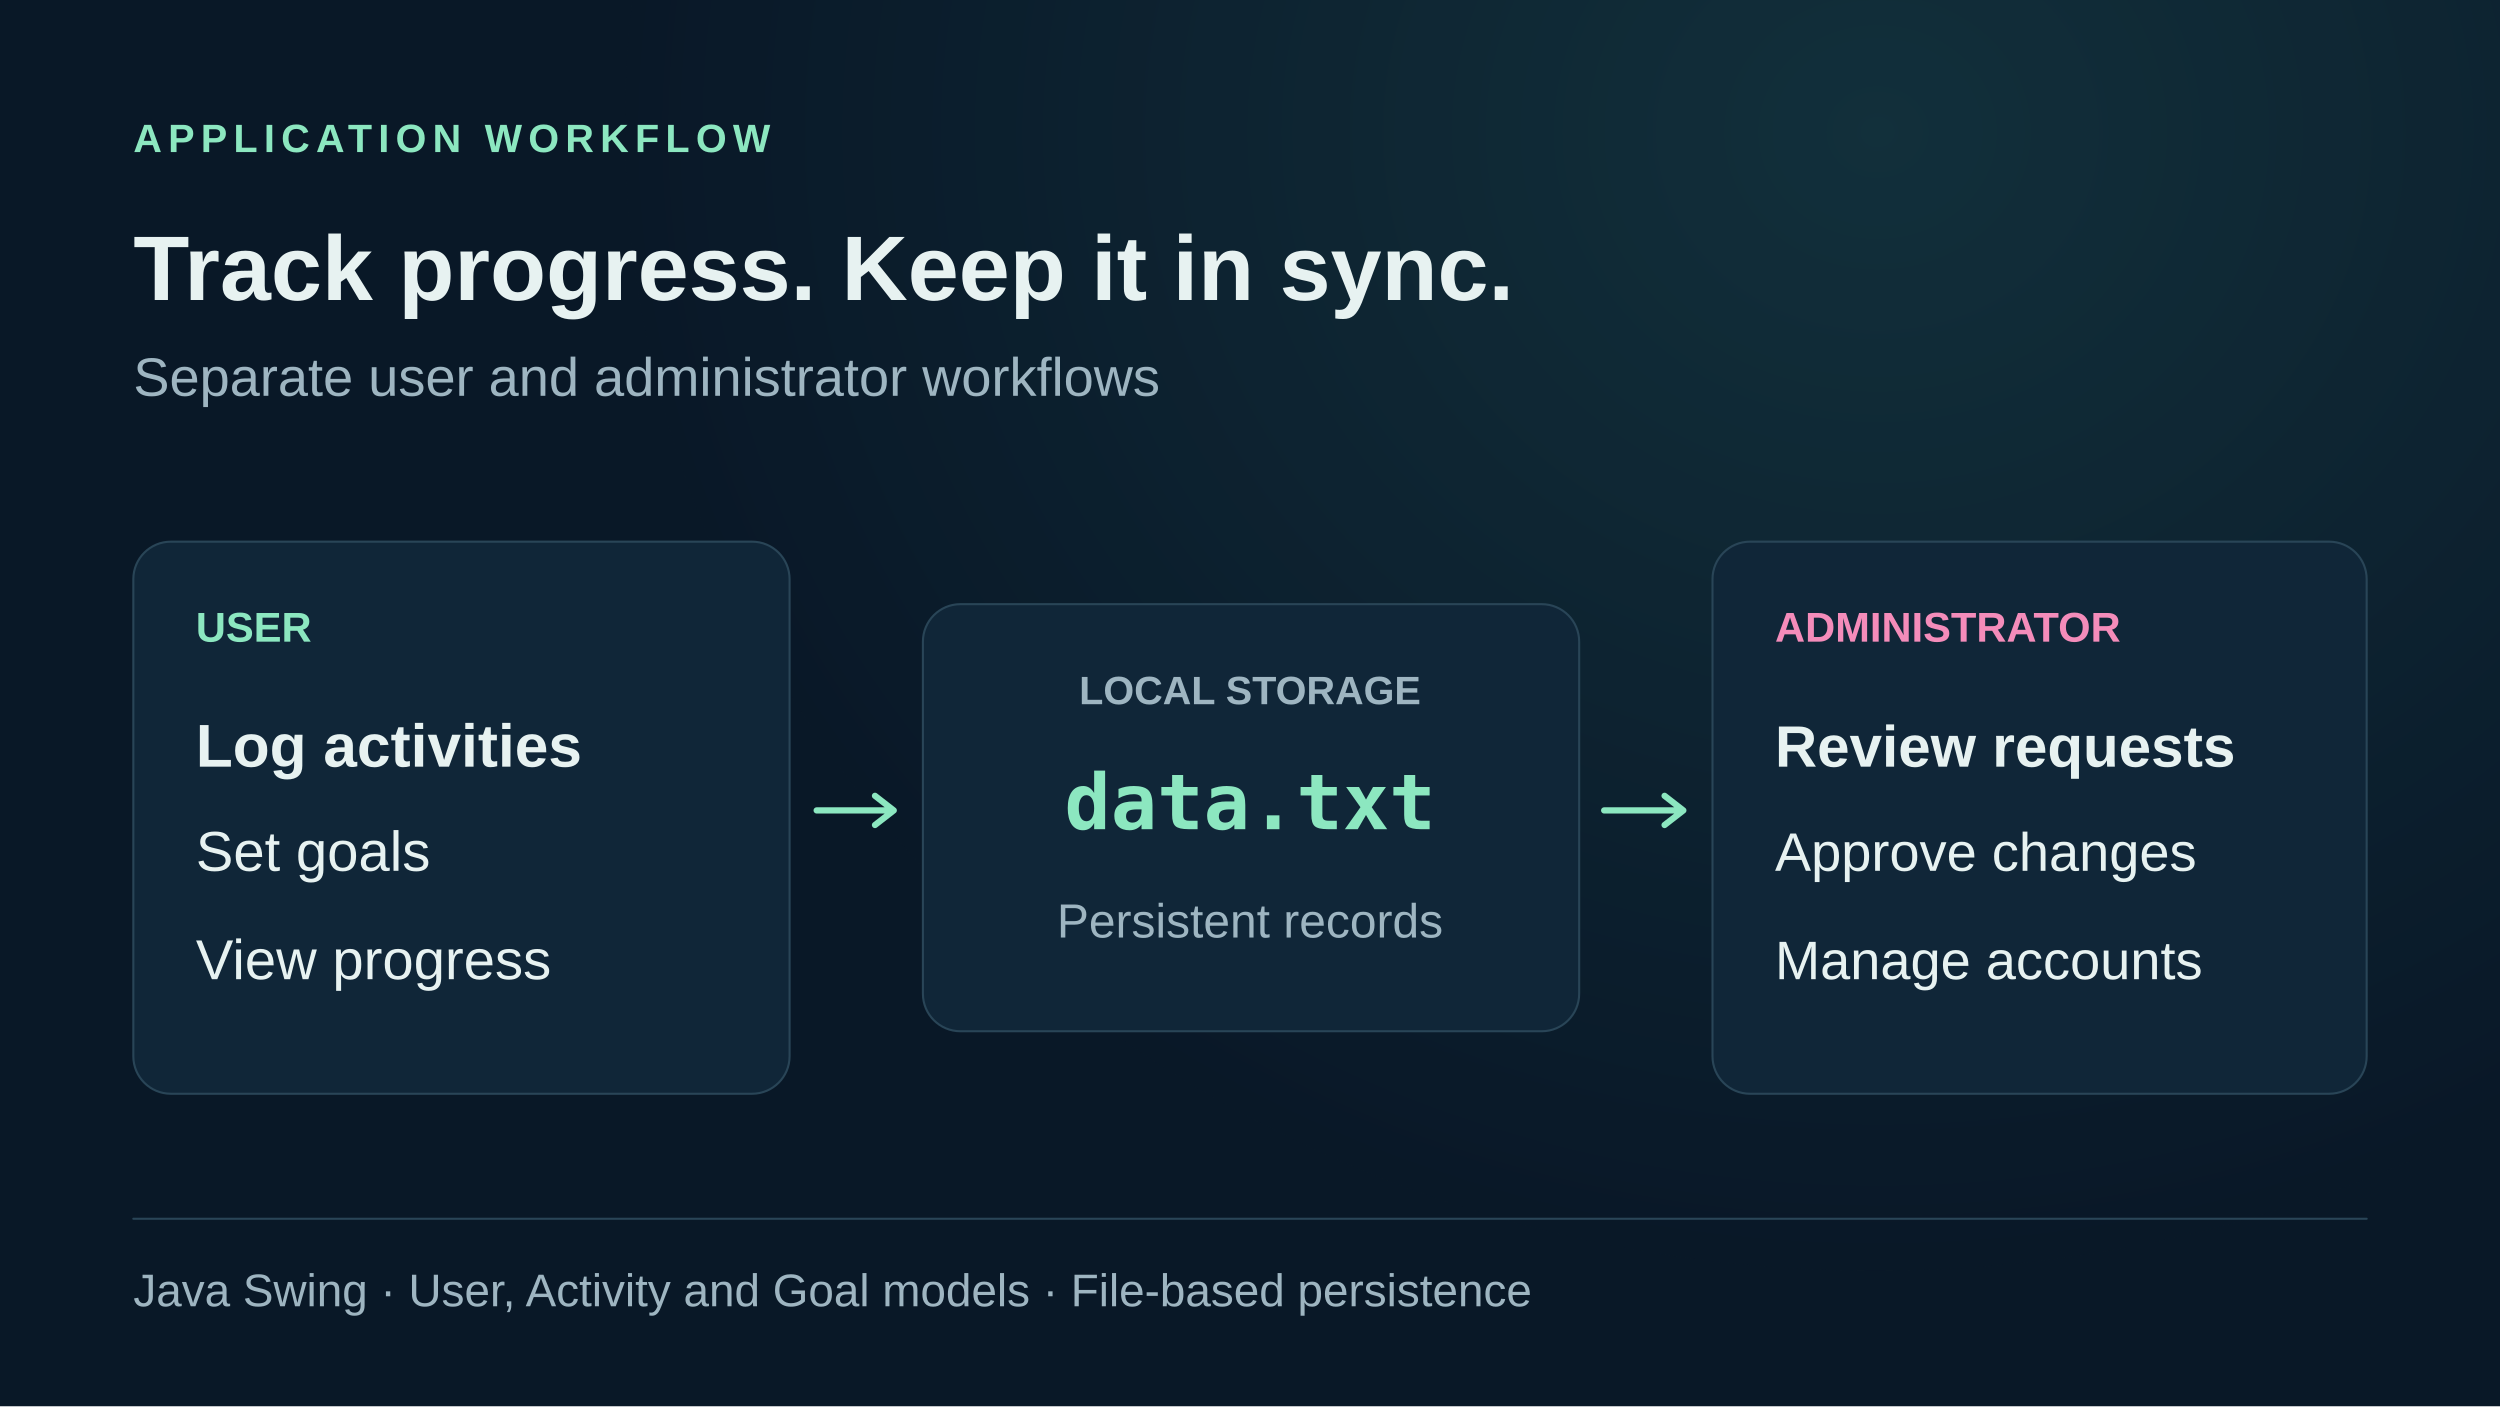
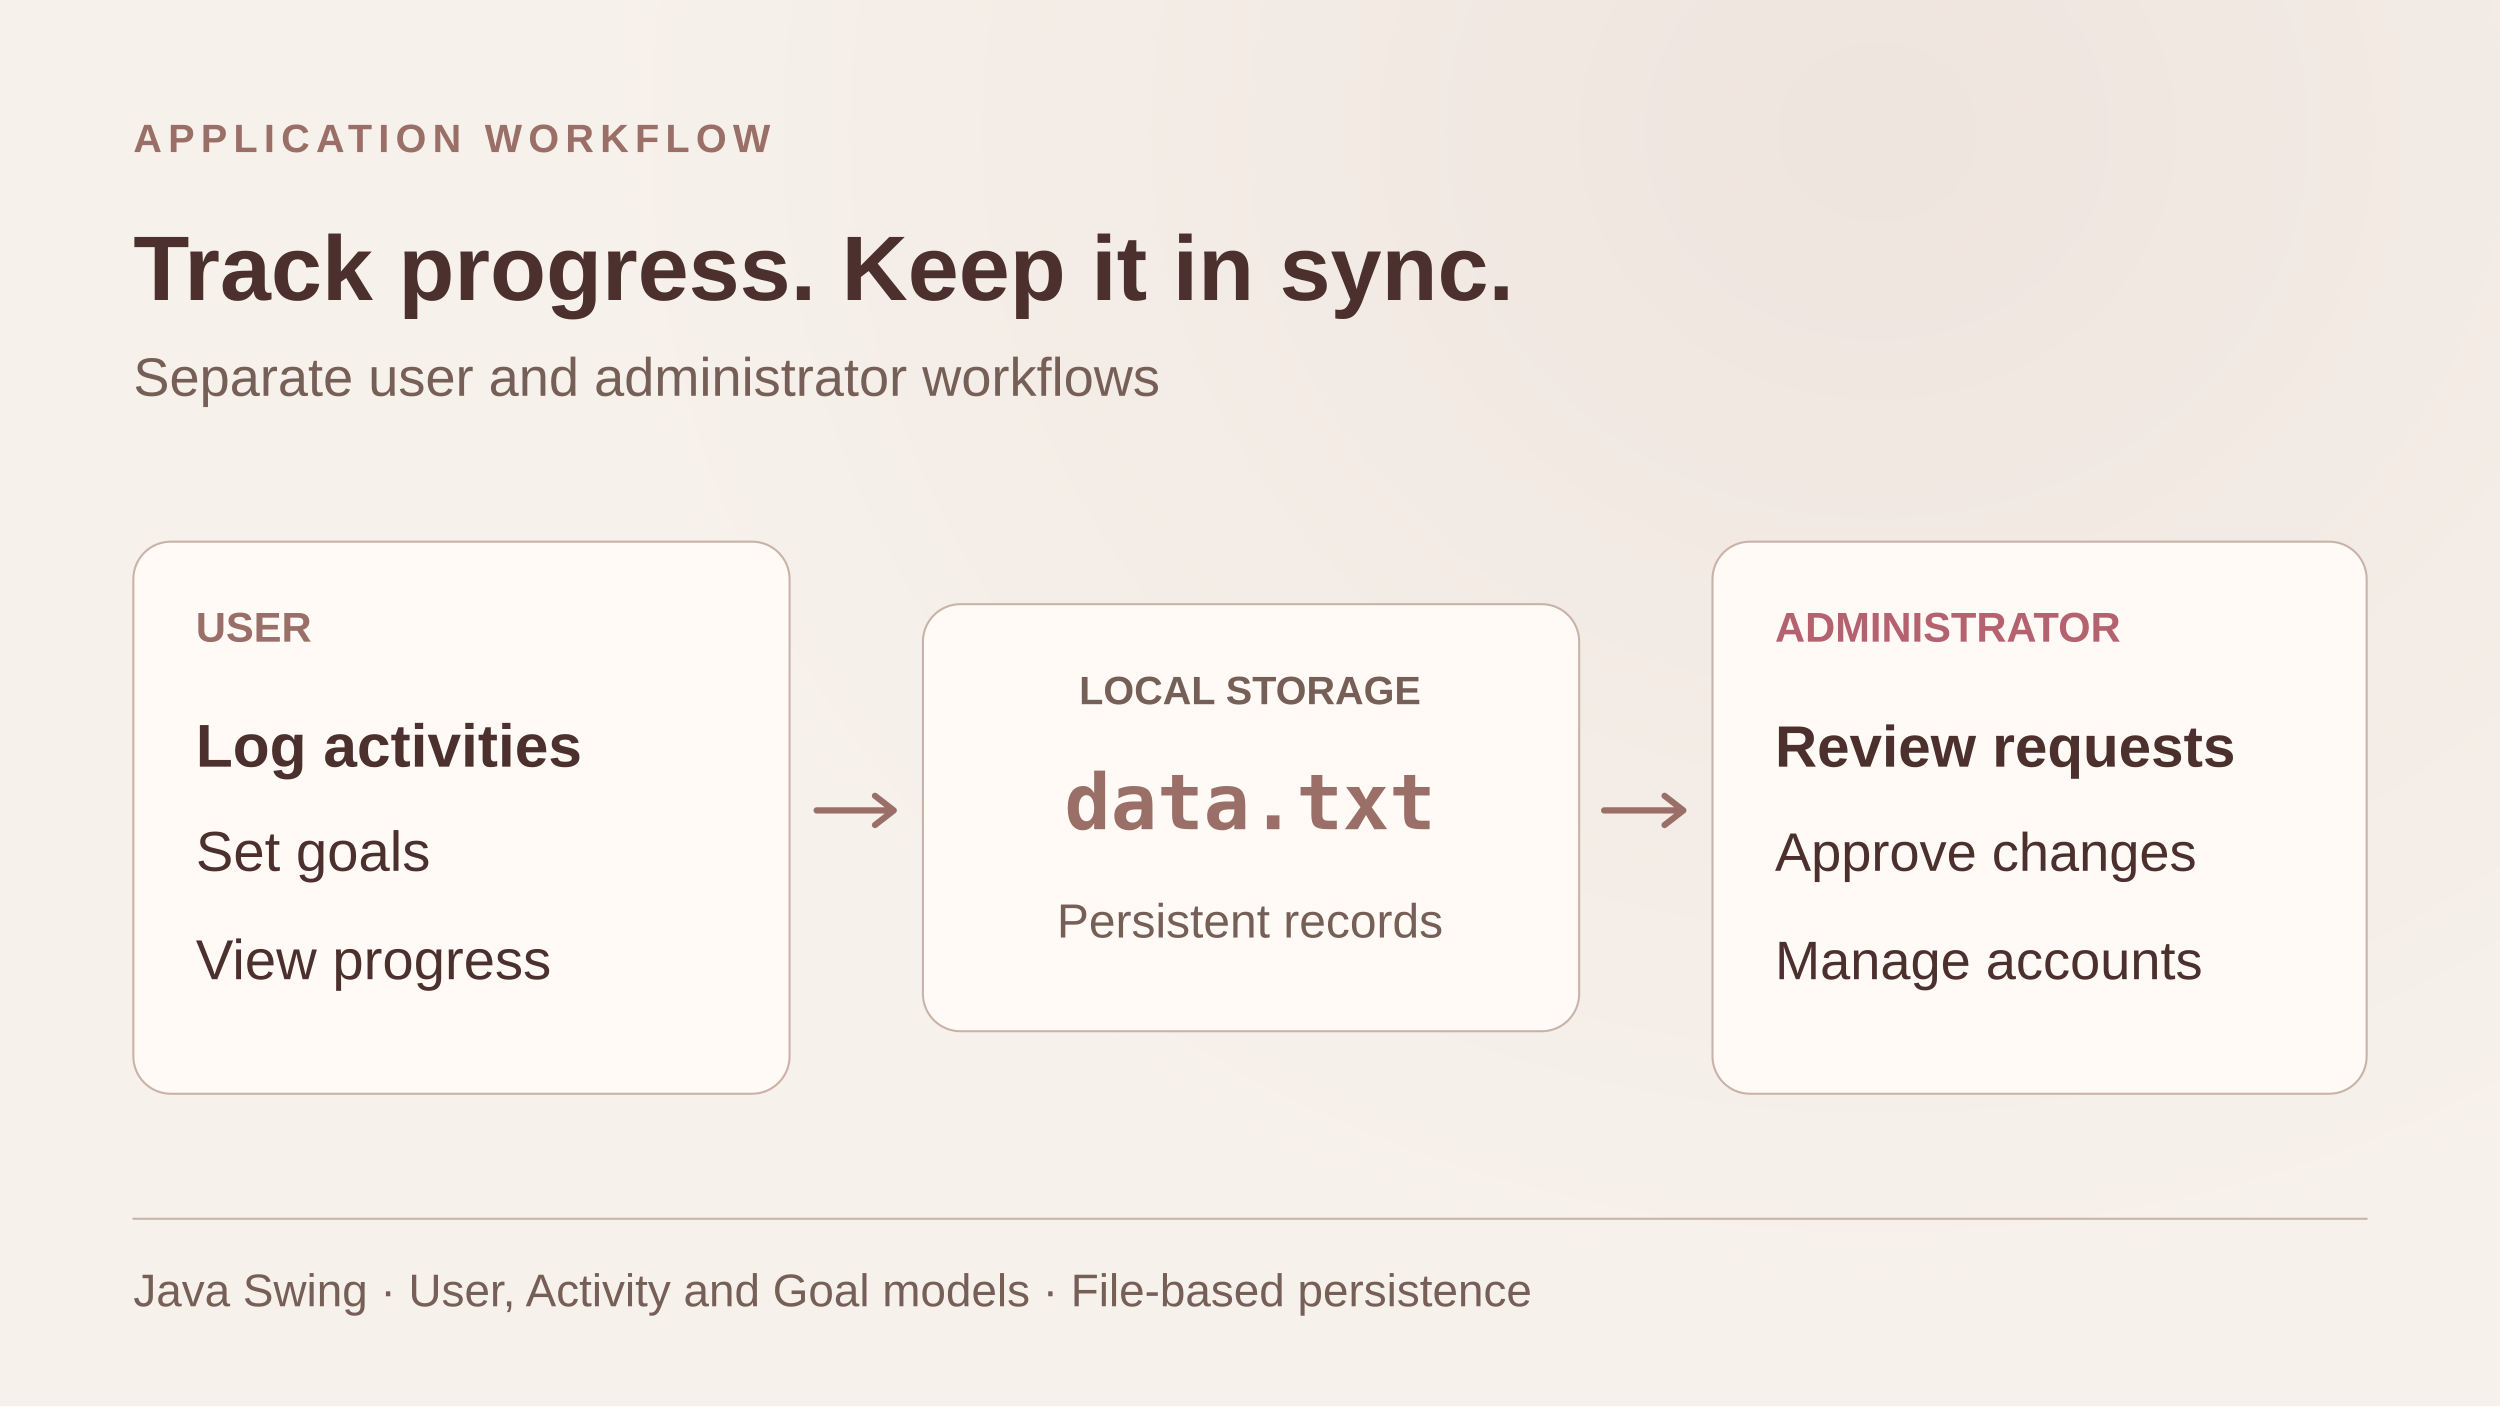
<svg xmlns="http://www.w3.org/2000/svg" width="1200" height="675" viewBox="0 0 1200 675" role="img" aria-labelledby="title desc">
  <defs>
    <radialGradient id="glow">
-       <stop stop-color="#173d45" />
-       <stop offset="1" stop-color="#091827" />
+       <stop stop-color="#eaded7" />
+       <stop offset="1" stop-color="#f7f1eb" />
    </radialGradient>
  </defs>
-   <rect width="100%" height="100%" fill="#091827" />
+   <rect width="100%" height="100%" fill="#f7f1eb" />
  <ellipse cx="900" cy="60" rx="600" ry="550" fill="url(#glow)" opacity=".65" />
  <g font-family="Segoe UI, Arial, sans-serif">
-     <text x="64" y="73" font-size="19" fill="#8ce7c0" font-weight="600" text-anchor="start" letter-spacing="3">APPLICATION WORKFLOW</text>
-     <text x="64" y="144" font-size="44" fill="#e7f2f1" font-weight="600" text-anchor="start">Track progress. Keep it in sync.</text>
-     <text x="64" y="190" font-size="26" fill="#9eb5c1" font-weight="400" text-anchor="start">Separate user and administrator workflows</text>
-     <rect x="64" y="260" width="315" height="265" rx="18" fill="#102638" stroke="#294557" />
-     <rect x="443" y="290" width="315" height="205" rx="18" fill="#102638" stroke="#294557" />
-     <rect x="822" y="260" width="314" height="265" rx="18" fill="#102638" stroke="#294557" />
-     <text x="94" y="308" font-size="20" fill="#8ce7c0" font-weight="600" text-anchor="start">USER</text>
-     <text x="94" y="368" font-size="29" fill="#e7f2f1" font-weight="600" text-anchor="start">Log activities</text>
-     <text x="94" y="418" font-size="27" fill="#e7f2f1" font-weight="400" text-anchor="start">Set goals</text>
-     <text x="94" y="470" font-size="27" fill="#e7f2f1" font-weight="400" text-anchor="start">View progress</text>
-     <text x="600" y="338" font-size="19" fill="#9eb5c1" font-weight="600" text-anchor="middle">LOCAL STORAGE</text>
-     <text x="600" y="398" font-size="37" fill="#8ce7c0" font-weight="600" text-anchor="middle" font-family="Consolas, monospace">data.txt</text>
-     <text x="600" y="450" font-size="23" fill="#9eb5c1" font-weight="400" text-anchor="middle">Persistent records</text>
-     <text x="852" y="308" font-size="20" fill="#f48cba" font-weight="600" text-anchor="start">ADMINISTRATOR</text>
-     <text x="852" y="368" font-size="28" fill="#e7f2f1" font-weight="600" text-anchor="start">Review requests</text>
-     <text x="852" y="418" font-size="26" fill="#e7f2f1" font-weight="400" text-anchor="start">Approve changes</text>
-     <text x="852" y="470" font-size="26" fill="#e7f2f1" font-weight="400" text-anchor="start">Manage accounts</text>
-     <path d="M392 389H429 M420 382L429 389L420 396" fill="none" stroke="#8ce7c0" stroke-width="3" stroke-linecap="round" stroke-linejoin="round" />
-     <path d="M770 389H808 M799 382L808 389L799 396" fill="none" stroke="#8ce7c0" stroke-width="3" stroke-linecap="round" stroke-linejoin="round" />
-     <path d="M64 585H1136" fill="none" stroke="#294557" stroke-width="1" stroke-linecap="round" stroke-linejoin="round" />
-     <text x="64" y="627" font-size="22" fill="#9eb5c1" font-weight="400" text-anchor="start">Java Swing · User, Activity and Goal models · File-based persistence</text>
+     <text x="64" y="73" font-size="19" fill="#9a6f67" font-weight="600" text-anchor="start" letter-spacing="3">APPLICATION WORKFLOW</text>
+     <text x="64" y="144" font-size="44" fill="#4b302d" font-weight="600" text-anchor="start">Track progress. Keep it in sync.</text>
+     <text x="64" y="190" font-size="26" fill="#765f57" font-weight="400" text-anchor="start">Separate user and administrator workflows</text>
+     <rect x="64" y="260" width="315" height="265" rx="18" fill="#fffaf6" stroke="#c9b2a8" />
+     <rect x="443" y="290" width="315" height="205" rx="18" fill="#fffaf6" stroke="#c9b2a8" />
+     <rect x="822" y="260" width="314" height="265" rx="18" fill="#fffaf6" stroke="#c9b2a8" />
+     <text x="94" y="308" font-size="20" fill="#9a6f67" font-weight="600" text-anchor="start">USER</text>
+     <text x="94" y="368" font-size="29" fill="#4b302d" font-weight="600" text-anchor="start">Log activities</text>
+     <text x="94" y="418" font-size="27" fill="#4b302d" font-weight="400" text-anchor="start">Set goals</text>
+     <text x="94" y="470" font-size="27" fill="#4b302d" font-weight="400" text-anchor="start">View progress</text>
+     <text x="600" y="338" font-size="19" fill="#765f57" font-weight="600" text-anchor="middle">LOCAL STORAGE</text>
+     <text x="600" y="398" font-size="37" fill="#9a6f67" font-weight="600" text-anchor="middle" font-family="Consolas, monospace">data.txt</text>
+     <text x="600" y="450" font-size="23" fill="#765f57" font-weight="400" text-anchor="middle">Persistent records</text>
+     <text x="852" y="308" font-size="20" fill="#b56270" font-weight="600" text-anchor="start">ADMINISTRATOR</text>
+     <text x="852" y="368" font-size="28" fill="#4b302d" font-weight="600" text-anchor="start">Review requests</text>
+     <text x="852" y="418" font-size="26" fill="#4b302d" font-weight="400" text-anchor="start">Approve changes</text>
+     <text x="852" y="470" font-size="26" fill="#4b302d" font-weight="400" text-anchor="start">Manage accounts</text>
+     <path d="M392 389H429 M420 382L429 389L420 396" fill="none" stroke="#9a6f67" stroke-width="3" stroke-linecap="round" stroke-linejoin="round" />
+     <path d="M770 389H808 M799 382L808 389L799 396" fill="none" stroke="#9a6f67" stroke-width="3" stroke-linecap="round" stroke-linejoin="round" />
+     <path d="M64 585H1136" fill="none" stroke="#c9b2a8" stroke-width="1" stroke-linecap="round" stroke-linejoin="round" />
+     <text x="64" y="627" font-size="22" fill="#765f57" font-weight="400" text-anchor="start">Java Swing · User, Activity and Goal models · File-based persistence</text>
  </g>
</svg>
